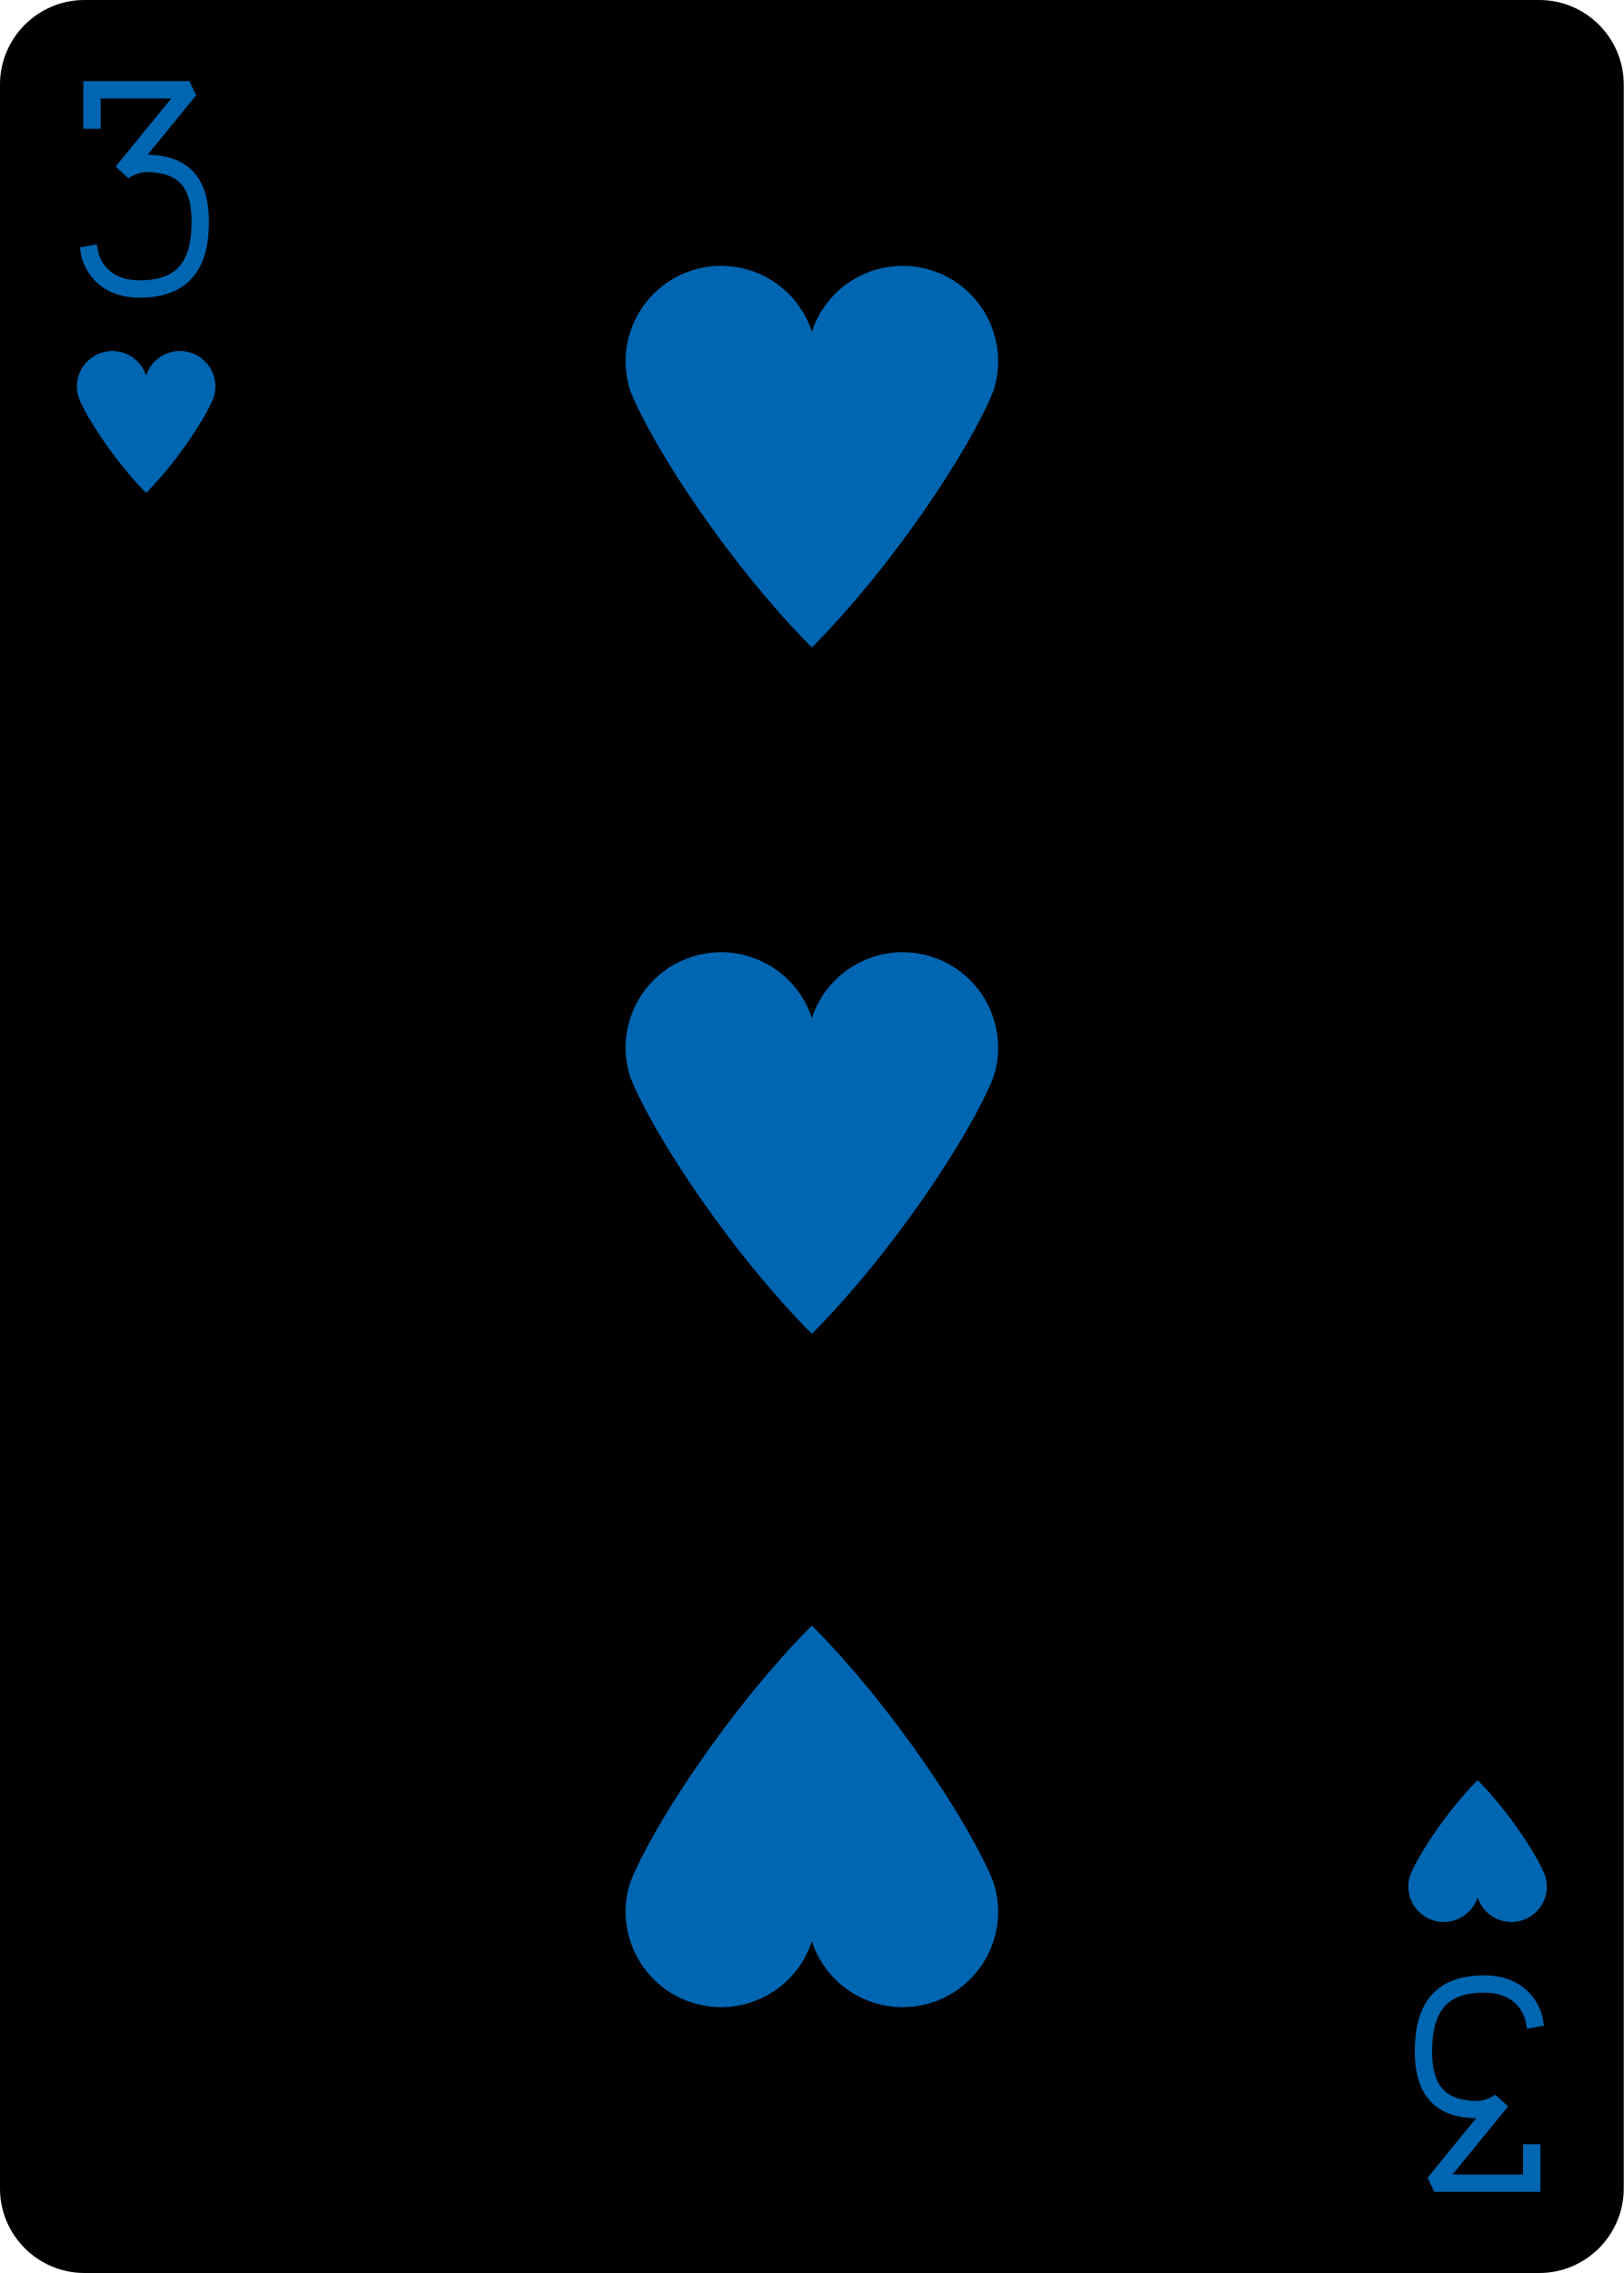
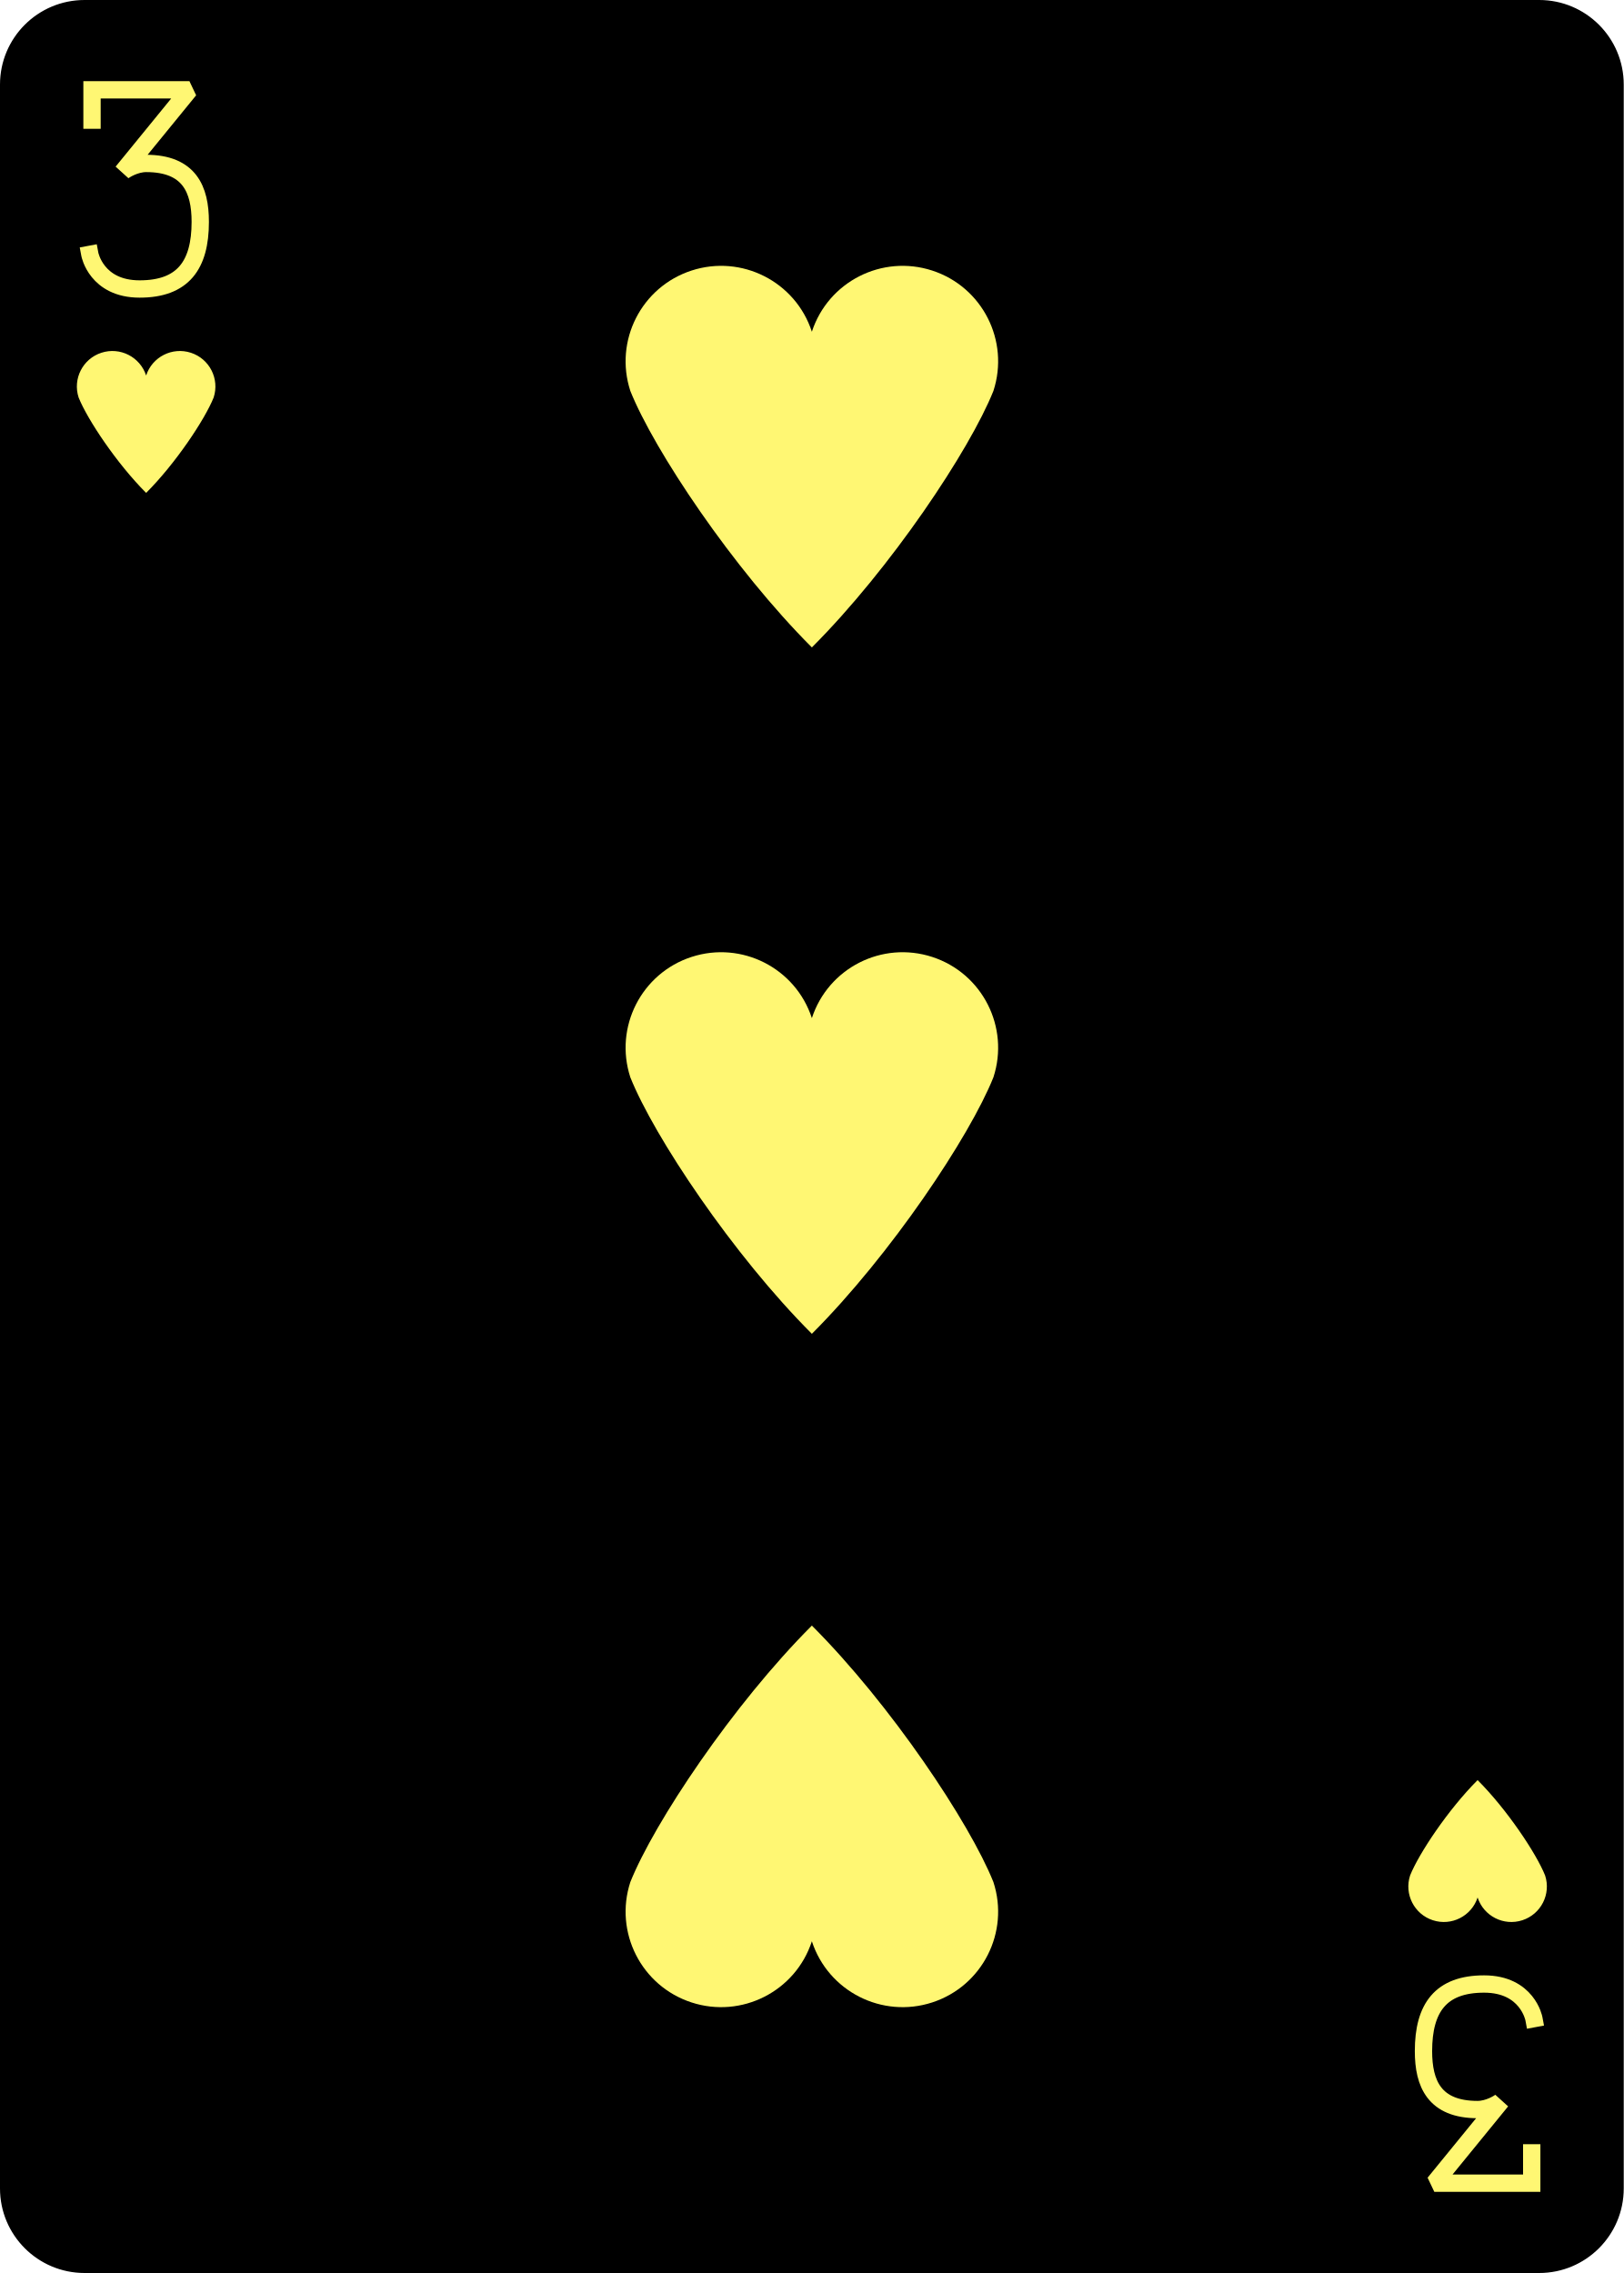
<svg xmlns="http://www.w3.org/2000/svg" xmlns:xlink="http://www.w3.org/1999/xlink" class="card" face="3H" height="3.5in" preserveAspectRatio="none" viewBox="-120 -168 240 336" width="2.5in">
  <defs>
    <symbol id="SH3" viewBox="-600 -600 1200 1200" preserveAspectRatio="xMinYMid">
-       <path d="M0 -300A230 230 0 0 1 460 -150C400 0 200 300 0 500C-200 300 -400 0 -460 -150A230 230 0 0 1 0 -300Z" fill="#0066b1" />
+       <path d="M0 -300A230 230 0 0 1 460 -150C400 0 200 300 0 500C-200 300 -400 0 -460 -150A230 230 0 0 1 0 -300Z" fill="#fff773" />
    </symbol>
    <symbol id="VH3" viewBox="-500 -500 1000 1000" preserveAspectRatio="xMinYMid">
-       <path d="M-250 -320L-250 -460L200 -460L-110 -80C-100 -90 -50 -120 0 -120C200 -120 250 0 250 150C250 350 170 460 -30 460C-230 460 -260 300 -260 300" stroke="#0066b1" stroke-width="80" stroke-linecap="square" stroke-miterlimit="1.5" fill="none" />
+       <path d="M-250 -320L-250 -460L200 -460L-110 -80C-100 -90 -50 -120 0 -120C200 -120 250 0 250 150C250 350 170 460 -30 460C-230 460 -260 300 -260 300" stroke="#fff773" stroke-width="80" stroke-linecap="square" stroke-miterlimit="1.5" fill="none" />
    </symbol>
  </defs>
  <rect width="239" height="335" x="-119.5" y="-167.5" rx="12" ry="12" fill="#000000" stroke="black" />
  <use xlink:href="#VH3" height="32" width="32" x="-114.4" y="-156" />
  <use xlink:href="#SH3" height="26.032" width="26.032" x="-111.416" y="-119" />
  <use xlink:href="#SH3" height="70" width="70" x="-35" y="-136.463" />
  <use xlink:href="#SH3" height="70" width="70" x="-35" y="-35" />
  <g transform="rotate(180)">
    <use xlink:href="#VH3" height="32" width="32" x="-114.4" y="-156" />
    <use xlink:href="#SH3" height="26.032" width="26.032" x="-111.416" y="-119" />
    <use xlink:href="#SH3" height="70" width="70" x="-35" y="-136.463" />
  </g>
</svg>
